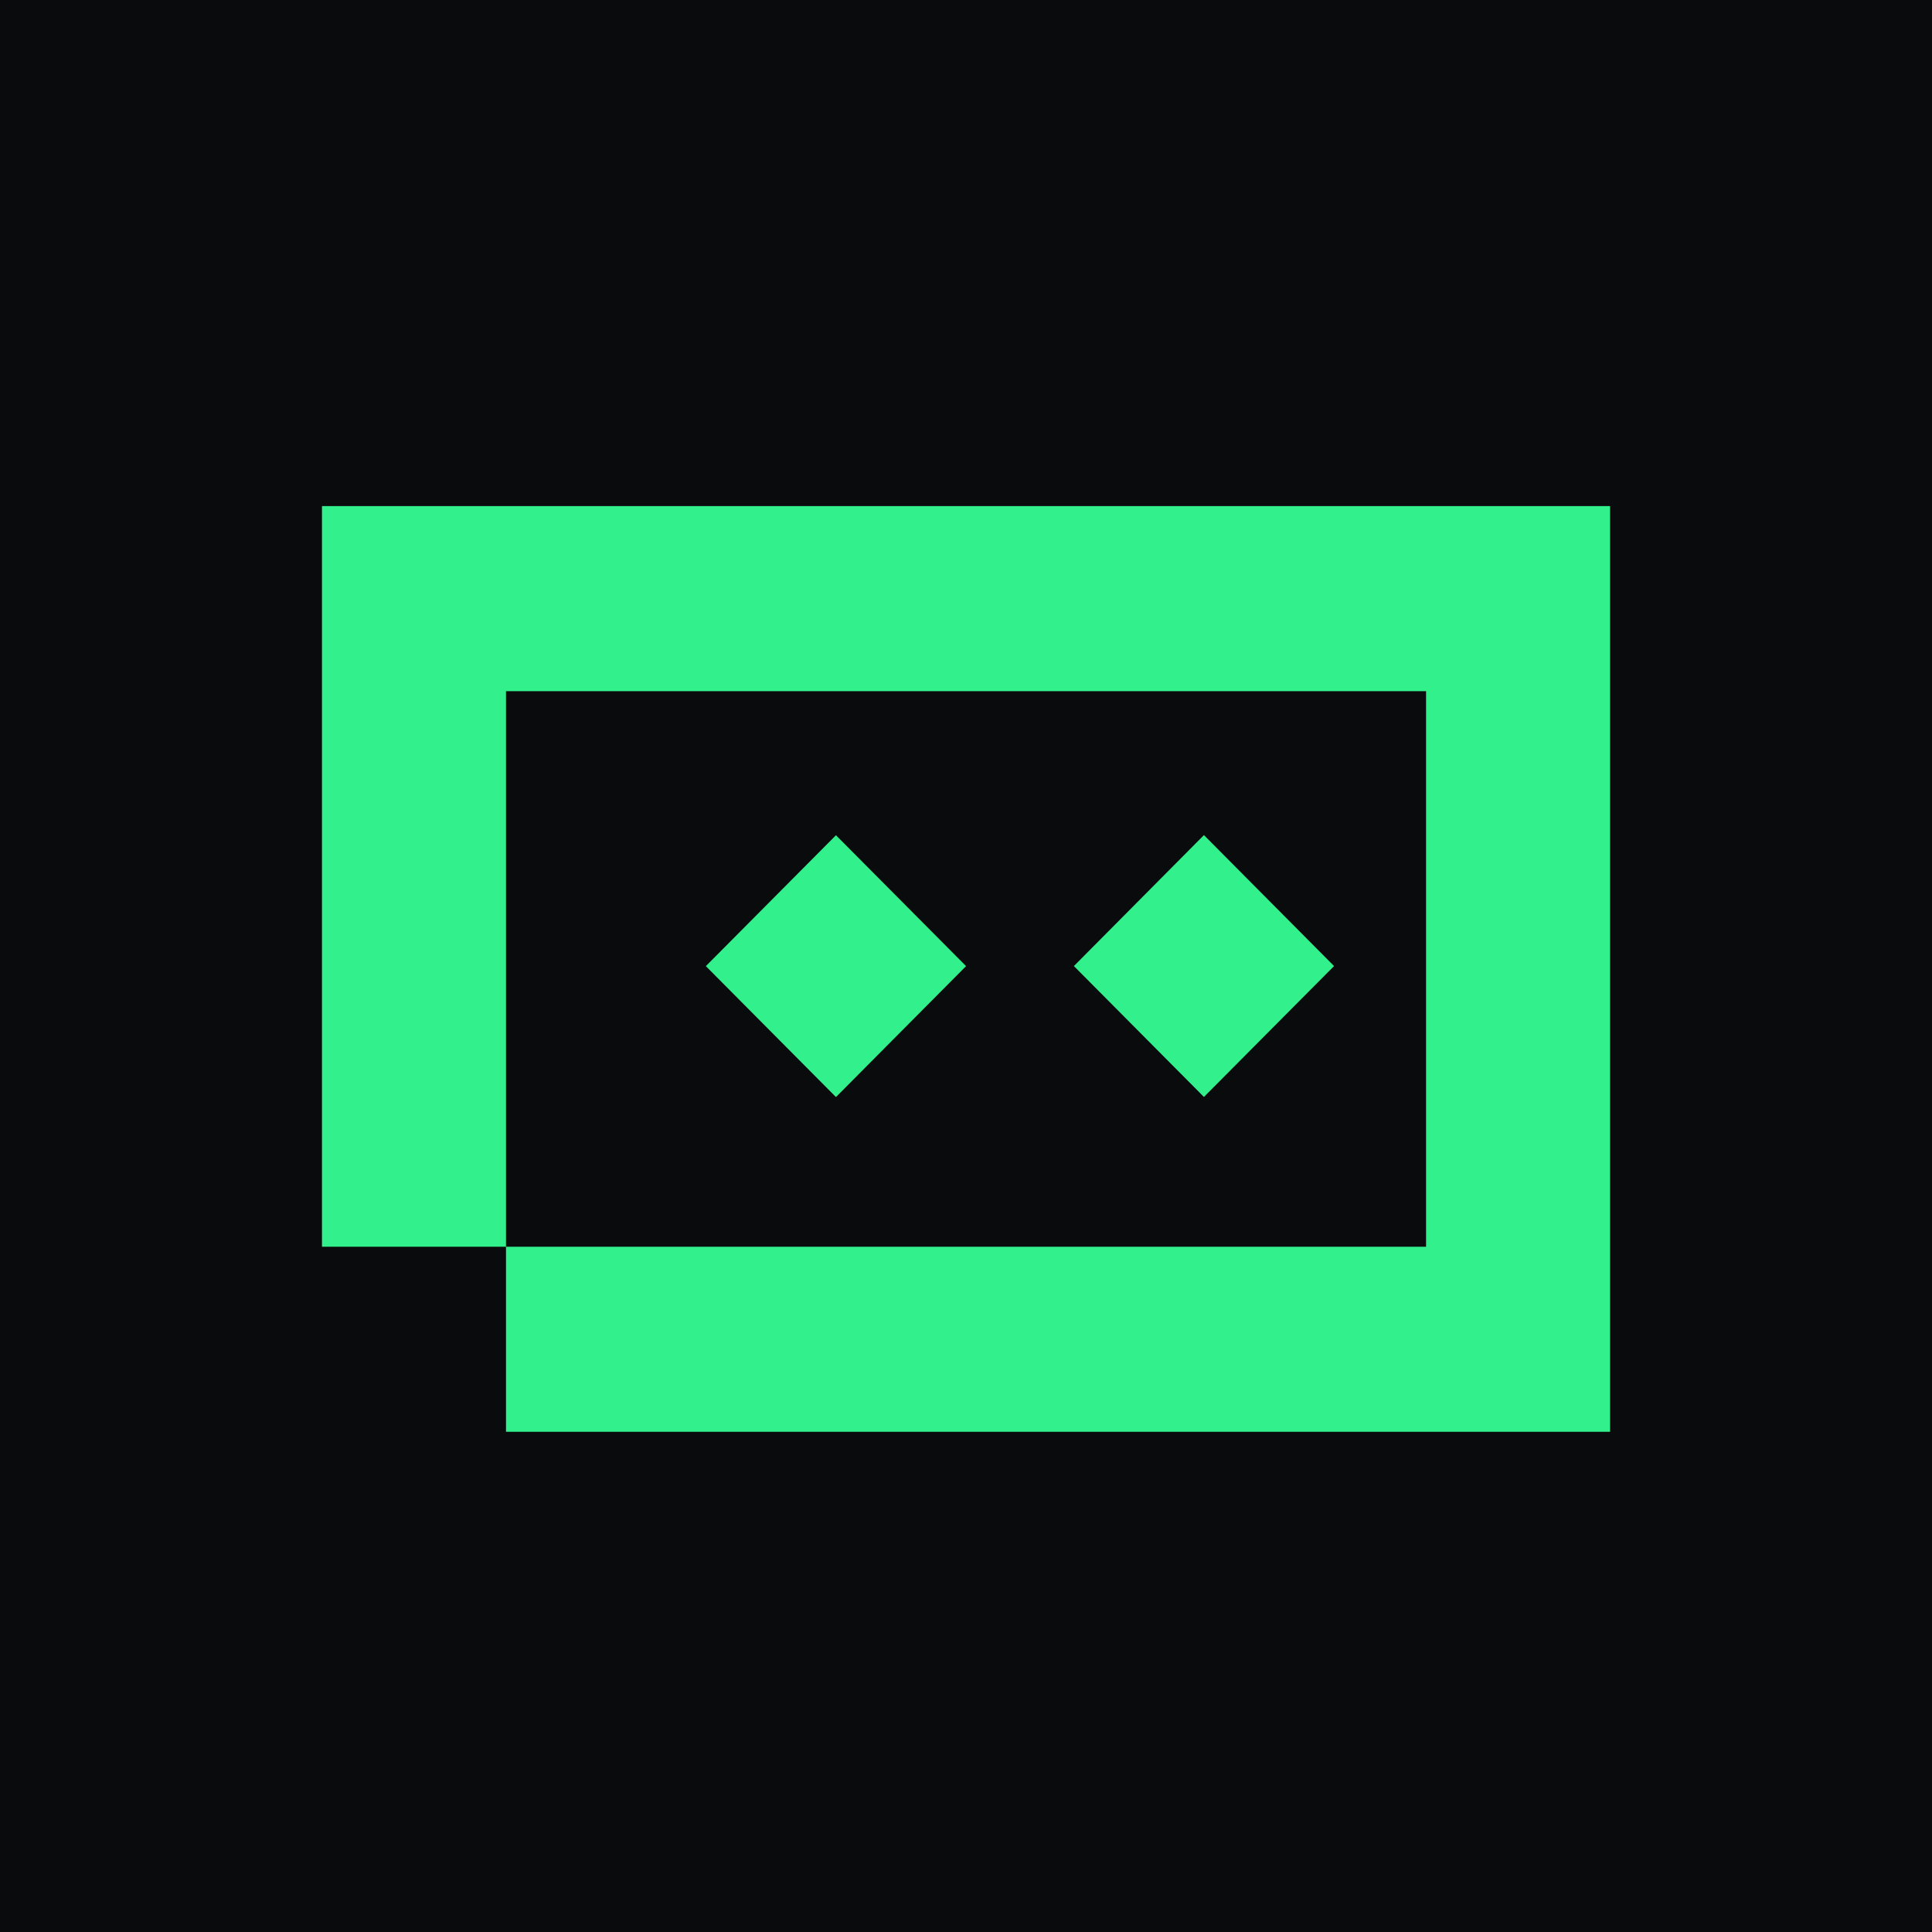
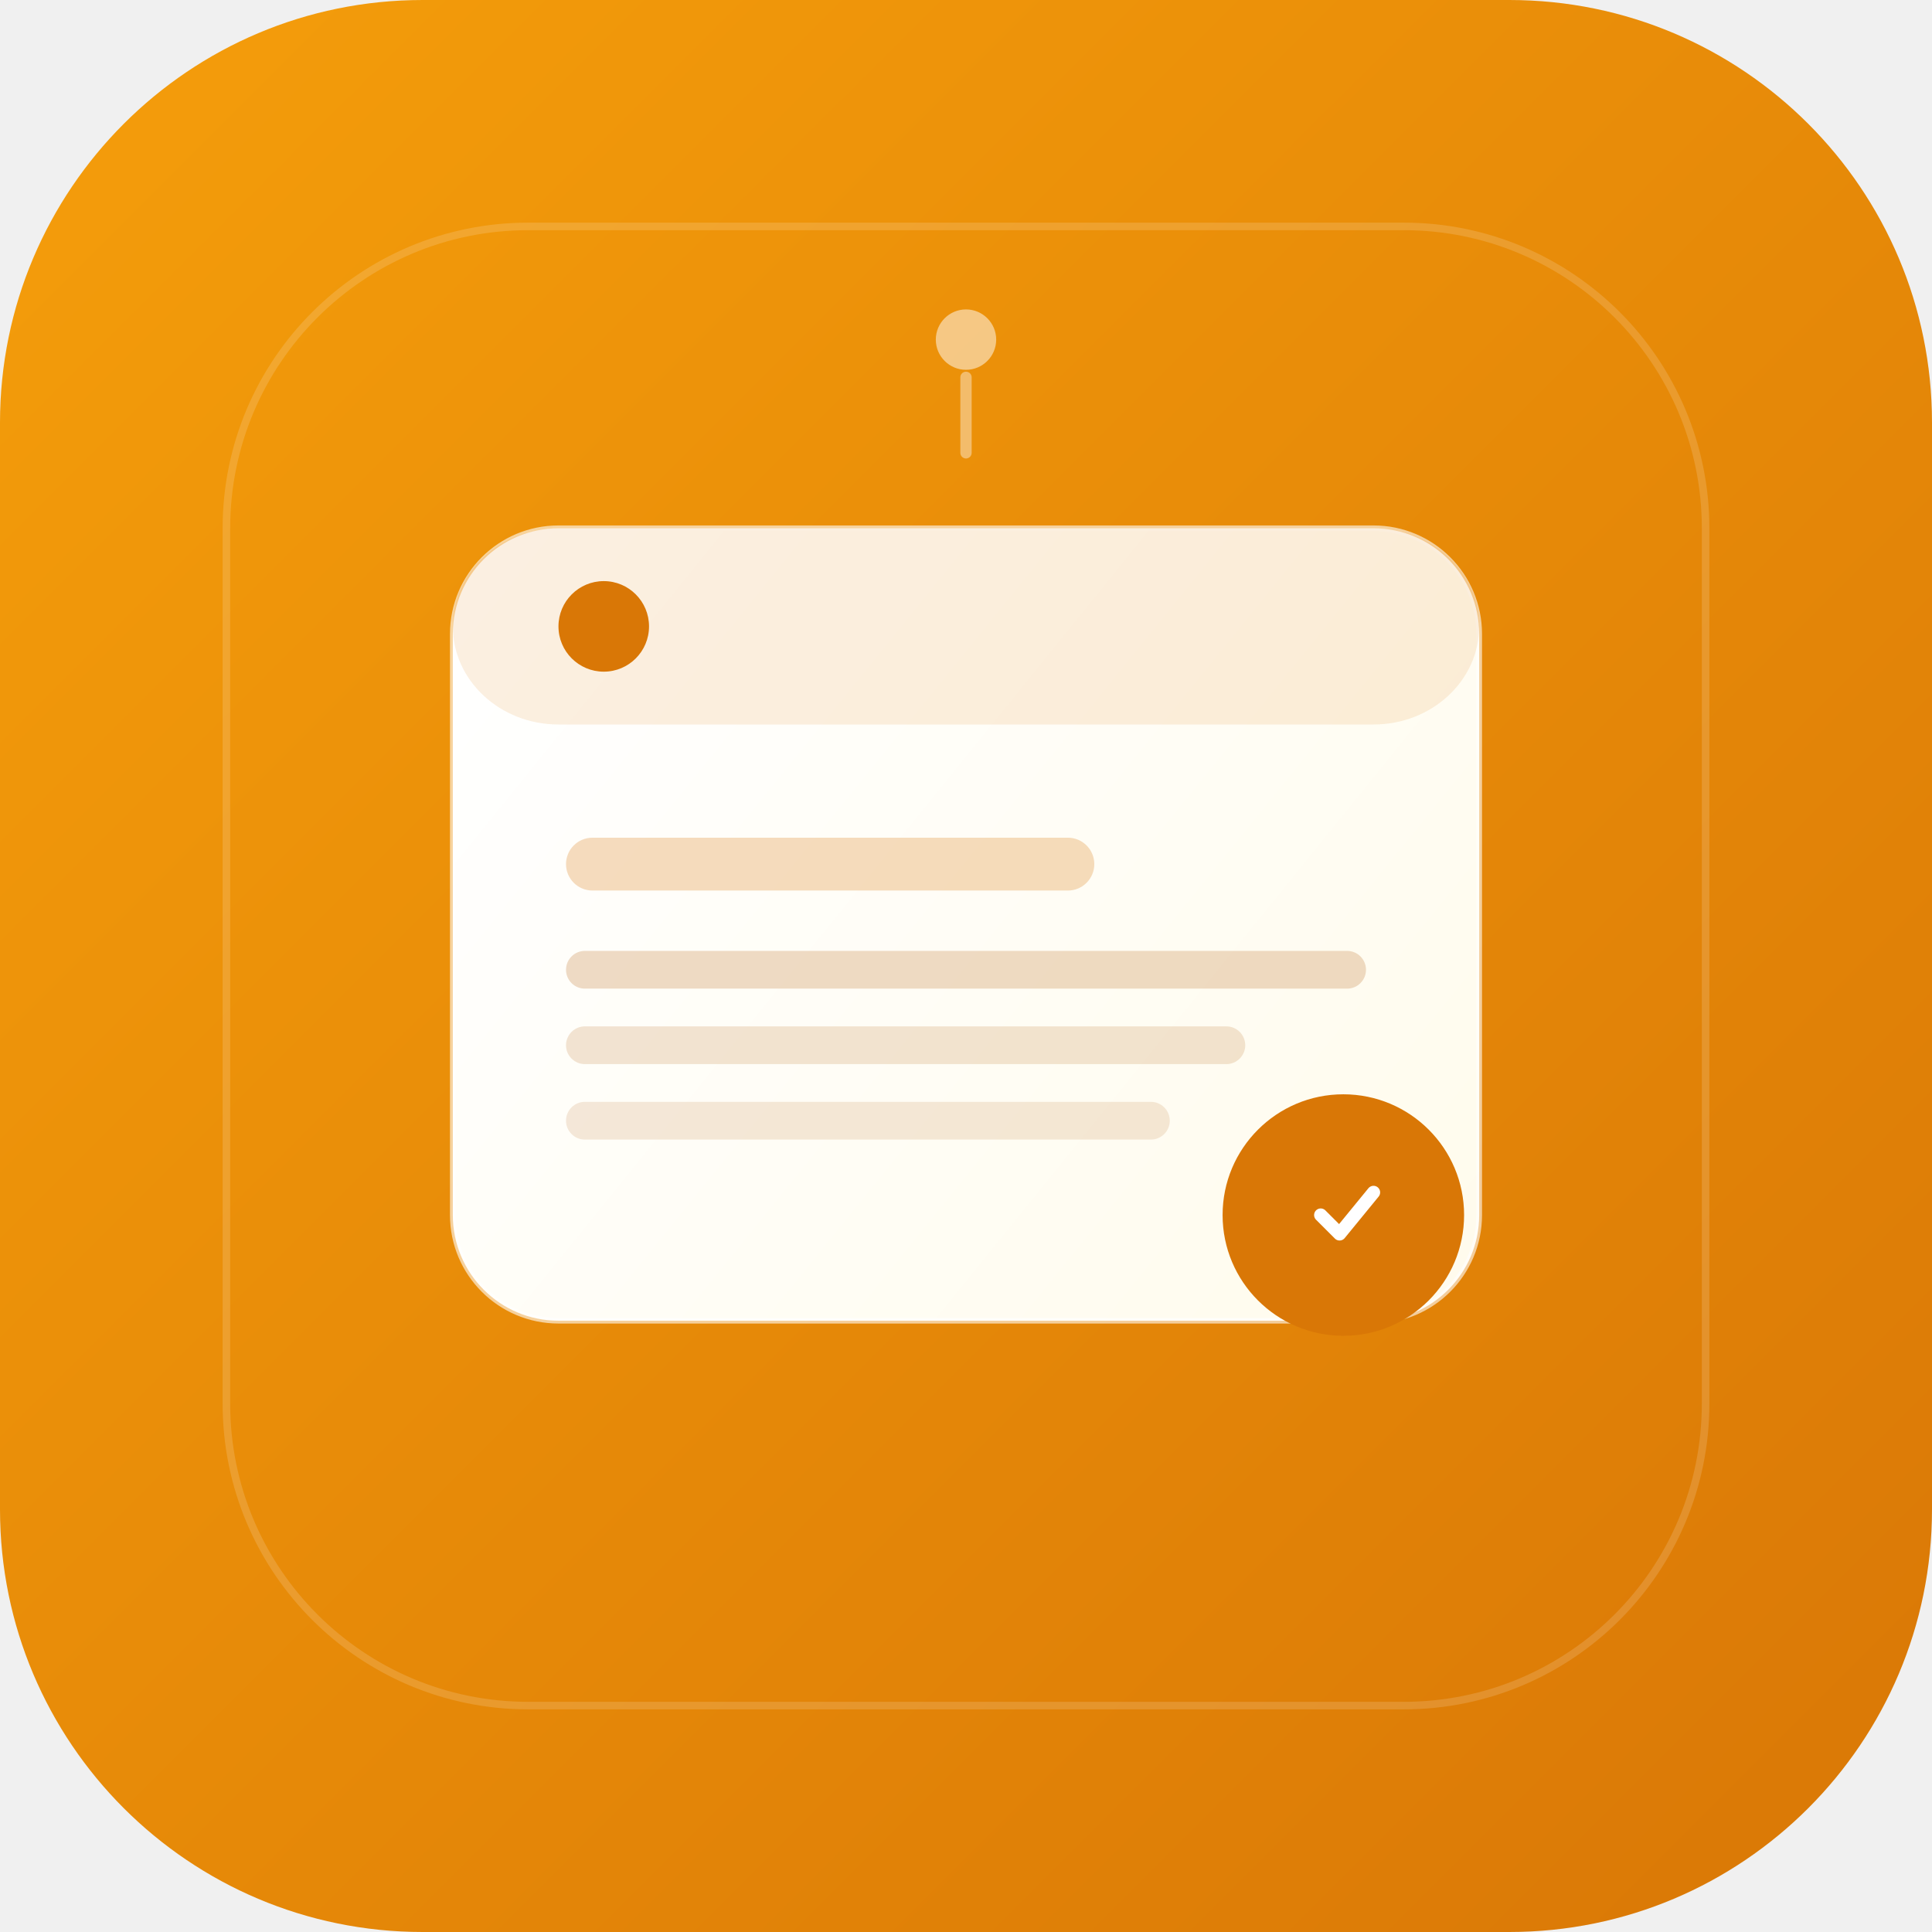
- <svg xmlns="http://www.w3.org/2000/svg" width="32" height="32" viewBox="0 0 32 32" fill="none">
-   <rect width="32" height="32" fill="#0A0B0D" />
-   <path d="M26.668 23.715H8.381V20.65H5.333V8.382H26.668V23.715ZM8.381 20.65H23.62V11.448H8.381V20.65ZM16.001 16.002L13.846 18.171L11.691 16.002L13.846 13.834L16.001 16.002ZM22.096 16.001L19.941 18.169L17.787 16.001L19.941 13.832L22.096 16.001Z" fill="#32F08C" />
+ <svg xmlns="http://www.w3.org/2000/svg" width="512" height="512" viewBox="0 0 512 512" fill="none">
+   <defs>
+     <linearGradient id="bg" x1="0" y1="0" x2="512" y2="512" gradientUnits="userSpaceOnUse">
+       <stop stop-color="#F59E0B" />
+       <stop offset="1" stop-color="#D97706" />
+     </linearGradient>
+     <linearGradient id="card" x1="120" y1="160" x2="392" y2="380" gradientUnits="userSpaceOnUse">
+       <stop stop-color="#FFFFFF" />
+       <stop offset="1" stop-color="#FFFBEB" />
+     </linearGradient>
+   </defs>
+   <rect width="512" height="512" rx="112" fill="url(#bg)" />
+   <rect x="60" y="60" width="392" height="392" rx="80" fill="none" stroke="#FFFFFF" stroke-opacity="0.15" stroke-width="2" />
+   <rect x="120" y="140" width="272" height="210" rx="28" fill="url(#card)" stroke="#FFFFFF" stroke-opacity="0.6" stroke-width="1.5" />
+   <rect x="120" y="140" width="272" height="52" rx="28" fill="#D97706" fill-opacity="0.12" />
+   <circle cx="160" cy="166" r="12" fill="#D97706" />
+   <rect x="150" y="222" width="140" height="14" rx="7" fill="#D97706" fill-opacity="0.25" />
+   <rect x="150" y="252" width="212" height="10" rx="5" fill="#D4A574" fill-opacity="0.4" />
+   <rect x="150" y="272" width="180" height="10" rx="5" fill="#D4A574" fill-opacity="0.3" />
+   <rect x="150" y="292" width="160" height="10" rx="5" fill="#D4A574" fill-opacity="0.25" />
+   <circle cx="356" cy="322" r="32" fill="#D97706" />
+   <path d="M350 322 L355 327 L364 316" stroke="#FFFFFF" stroke-width="3.5" stroke-linecap="round" stroke-linejoin="round" fill="none" />
+   <path d="M256 100 L256 120" stroke="#FFFFFF" stroke-width="3" stroke-linecap="round" opacity="0.4" />
+   <circle cx="256" cy="90" r="8" fill="#FFFFFF" fill-opacity="0.5" />
</svg>
